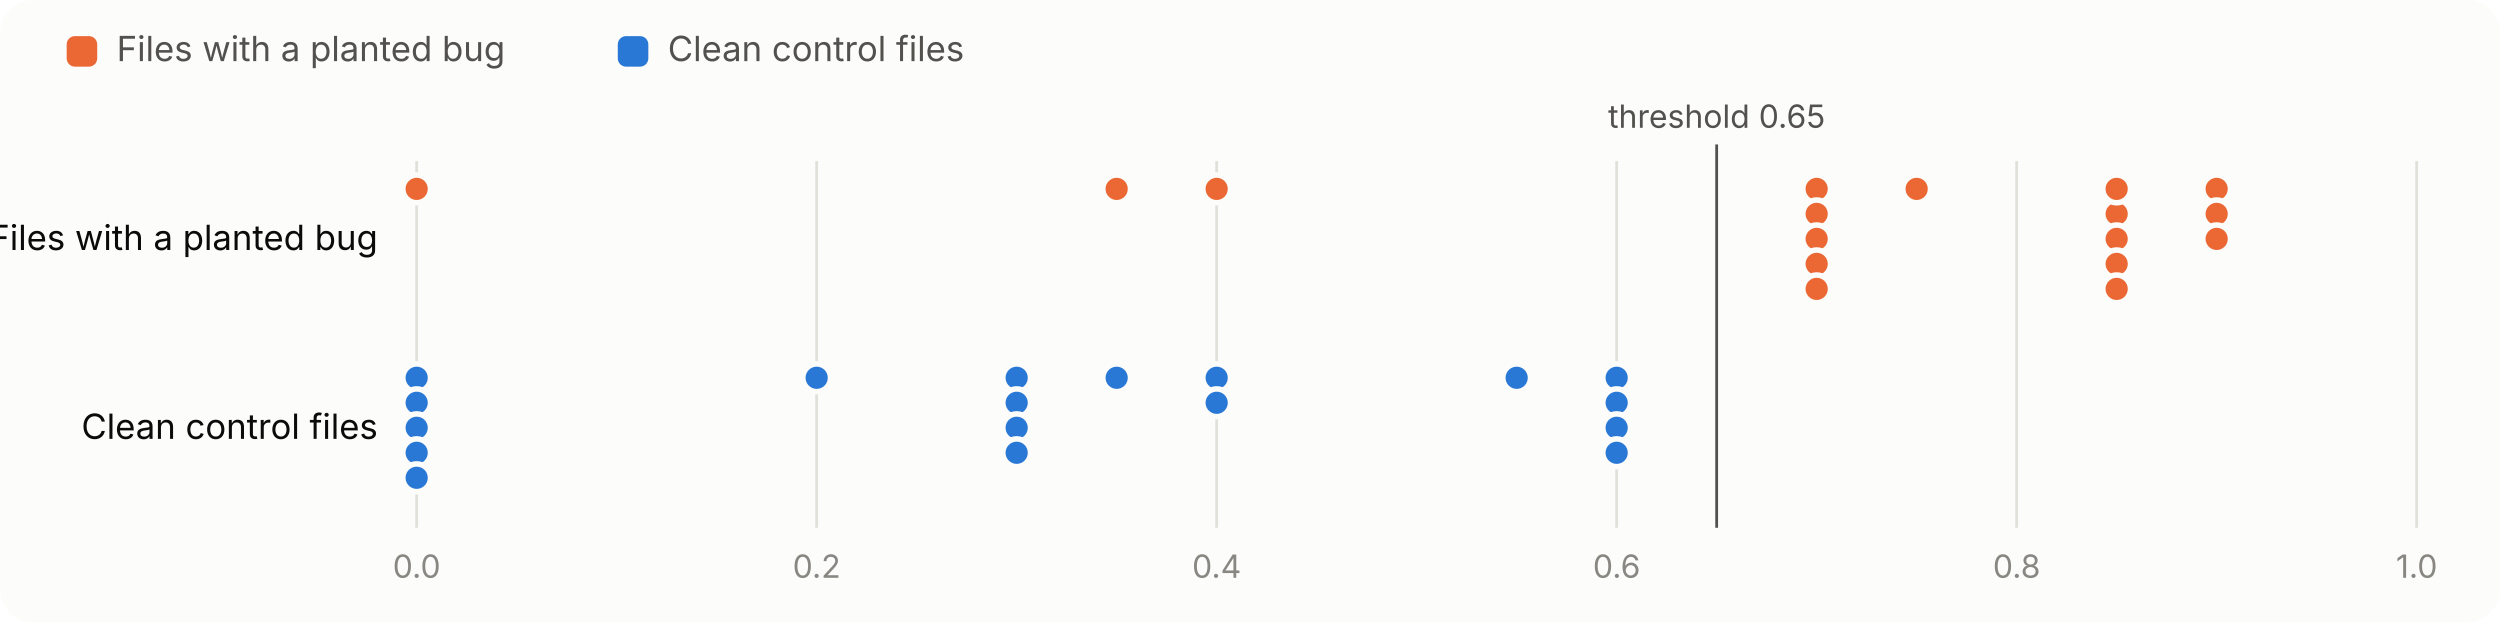
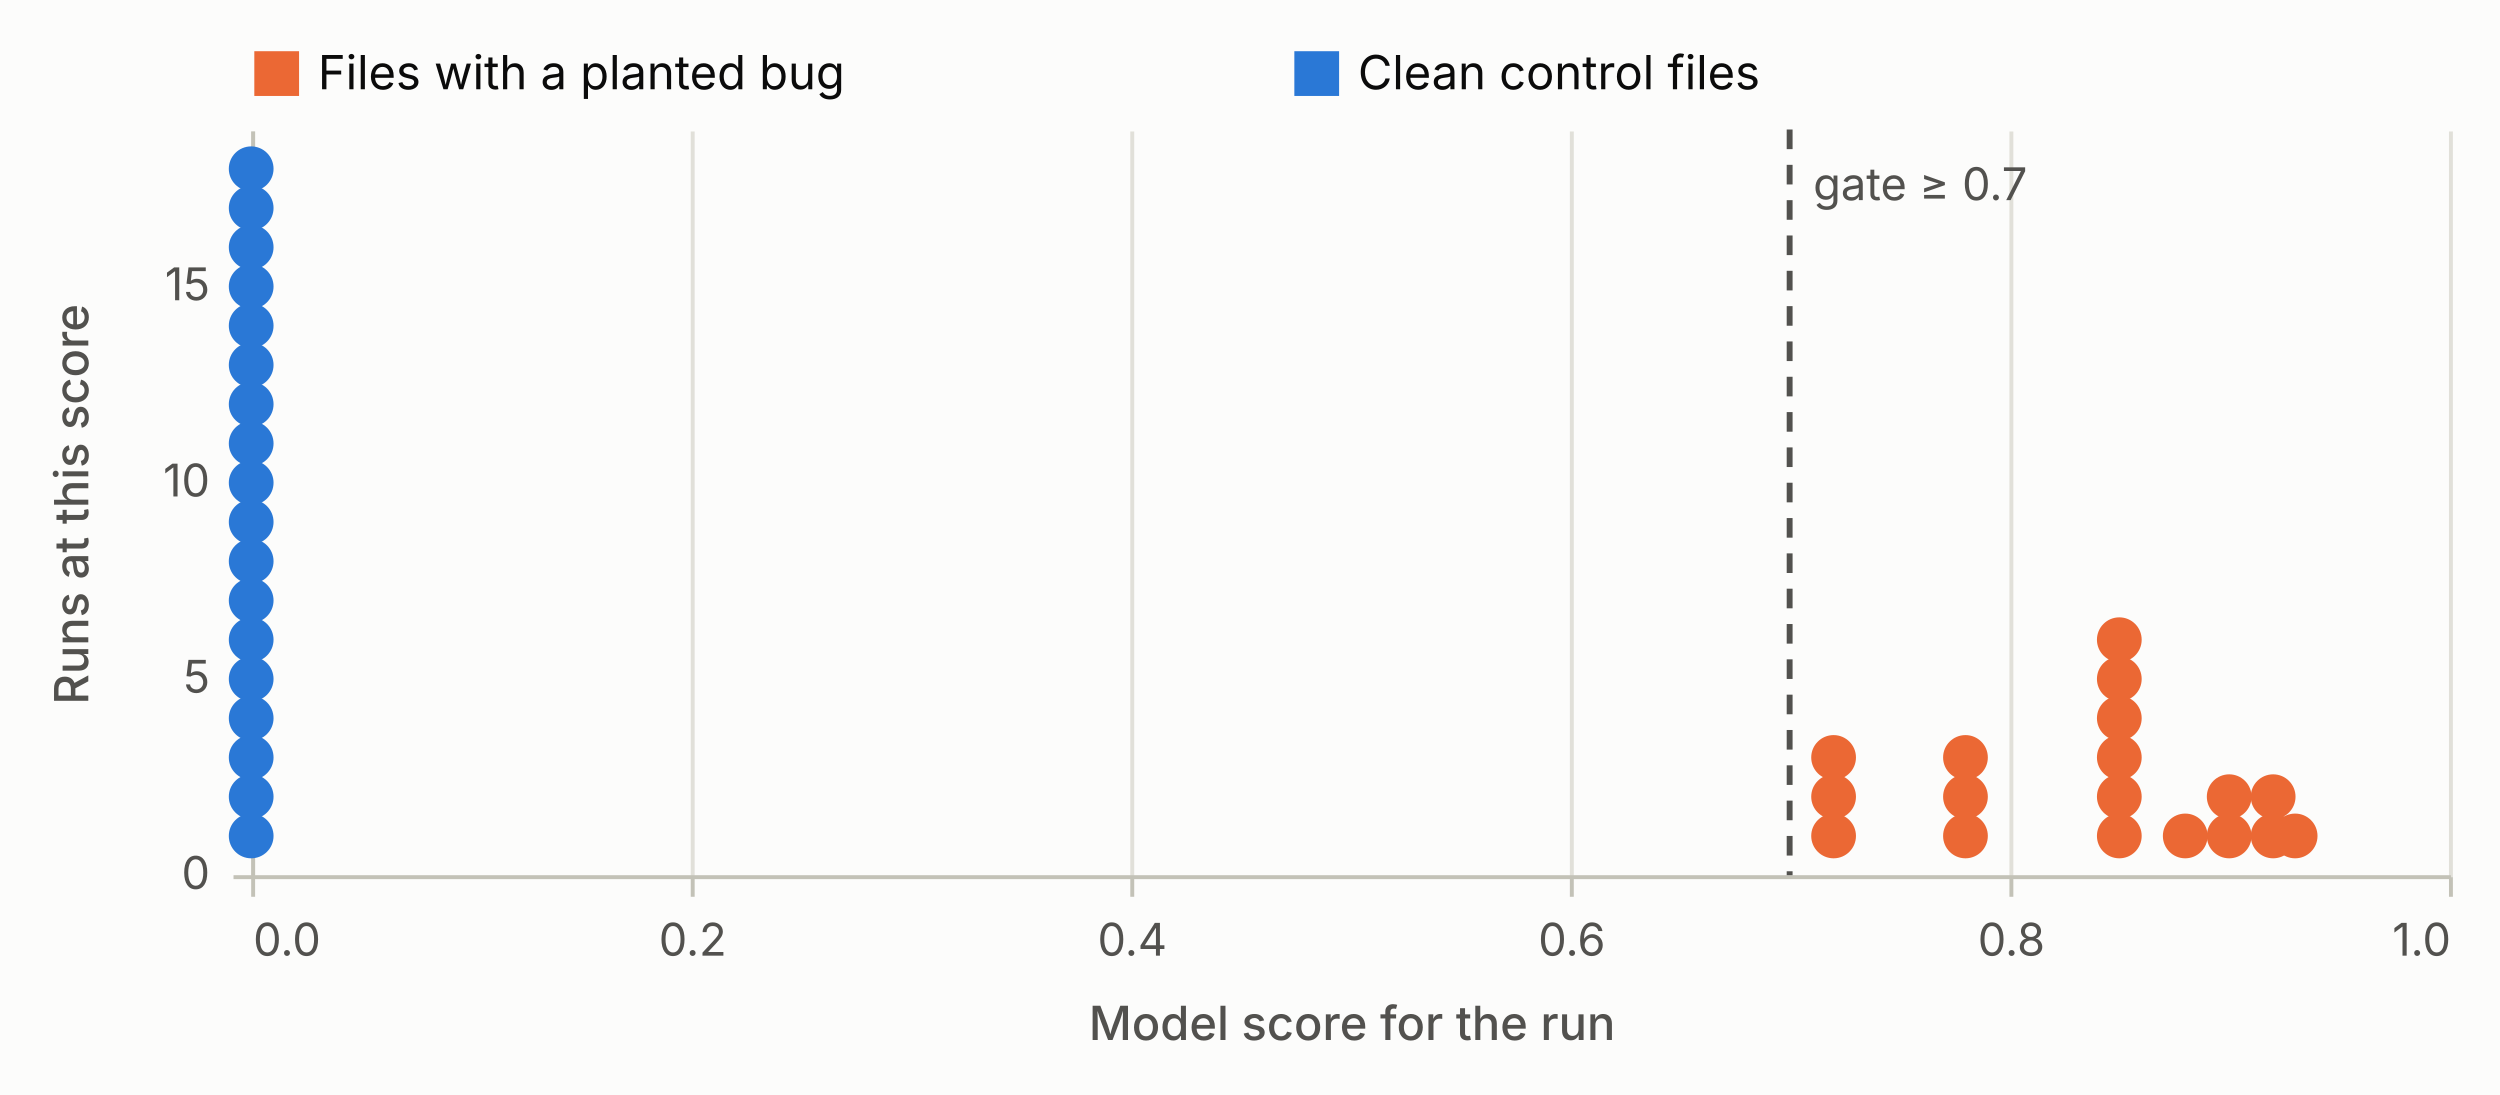
- <svg xmlns="http://www.w3.org/2000/svg" viewBox="0 0 900 224" width="900" height="224" font-family="system-ui, -apple-system, &quot;Segoe UI&quot;, sans-serif">
-   <rect width="900" height="224" rx="12" fill="#fcfcfb" />
-   <rect x="24" y="13" width="11" height="11" rx="3" fill="#eb6834" />
-   <text x="42" y="22" font-size="12.5" fill="#52514e">Files with a planted bug</text>
-   <rect x="222.4" y="13" width="11" height="11" rx="3" fill="#2a78d6" />
-   <text x="240.4" y="22" font-size="12.5" fill="#52514e">Clean control files</text>
-   <g transform="translate(0 34)">
-     <line x1="150" y1="24" x2="150" y2="156" stroke="#e1e0d9" stroke-width="1" />
-     <text x="150" y="174" font-size="11.5" fill="#898781" text-anchor="middle">0.0</text>
-     <line x1="294" y1="24" x2="294" y2="156" stroke="#e1e0d9" stroke-width="1" />
-     <text x="294" y="174" font-size="11.5" fill="#898781" text-anchor="middle">0.2</text>
-     <line x1="438" y1="24" x2="438" y2="156" stroke="#e1e0d9" stroke-width="1" />
-     <text x="438" y="174" font-size="11.5" fill="#898781" text-anchor="middle">0.4</text>
-     <line x1="582" y1="24" x2="582" y2="156" stroke="#e1e0d9" stroke-width="1" />
-     <text x="582" y="174" font-size="11.5" fill="#898781" text-anchor="middle">0.6</text>
-     <line x1="726" y1="24" x2="726" y2="156" stroke="#e1e0d9" stroke-width="1" />
-     <text x="726" y="174" font-size="11.5" fill="#898781" text-anchor="middle">0.8</text>
-     <line x1="870" y1="24" x2="870" y2="156" stroke="#e1e0d9" stroke-width="1" />
-     <text x="870" y="174" font-size="11.5" fill="#898781" text-anchor="middle">1.0</text>
-     <line x1="618" y1="18" x2="618" y2="156" stroke="#52514e" stroke-width="1" />
-     <text x="618" y="12" font-size="11.5" fill="#52514e" text-anchor="middle">threshold 0.65</text>
-     <text x="136" y="56" font-size="12.5" fill="#0b0b0b" text-anchor="end">Files with a planted bug</text>
-     <circle cx="762" cy="34" r="5" fill="#eb6834" stroke="#fcfcfb" stroke-width="2" />
-     <circle cx="762" cy="43" r="5" fill="#eb6834" stroke="#fcfcfb" stroke-width="2" />
-     <circle cx="762" cy="52" r="5" fill="#eb6834" stroke="#fcfcfb" stroke-width="2" />
-     <circle cx="150" cy="34" r="5" fill="#eb6834" stroke="#fcfcfb" stroke-width="2" />
-     <circle cx="438" cy="34" r="5" fill="#eb6834" stroke="#fcfcfb" stroke-width="2" />
-     <circle cx="402" cy="34" r="5" fill="#eb6834" stroke="#fcfcfb" stroke-width="2" />
-     <circle cx="798" cy="34" r="5" fill="#eb6834" stroke="#fcfcfb" stroke-width="2" />
-     <circle cx="798" cy="43" r="5" fill="#eb6834" stroke="#fcfcfb" stroke-width="2" />
-     <circle cx="798" cy="52" r="5" fill="#eb6834" stroke="#fcfcfb" stroke-width="2" />
-     <circle cx="654" cy="34" r="5" fill="#eb6834" stroke="#fcfcfb" stroke-width="2" />
-     <circle cx="690" cy="34" r="5" fill="#eb6834" stroke="#fcfcfb" stroke-width="2" />
-     <circle cx="654" cy="43" r="5" fill="#eb6834" stroke="#fcfcfb" stroke-width="2" />
-     <circle cx="762" cy="61" r="5" fill="#eb6834" stroke="#fcfcfb" stroke-width="2" />
-     <circle cx="762" cy="70" r="5" fill="#eb6834" stroke="#fcfcfb" stroke-width="2" />
-     <circle cx="762" cy="34" r="5" fill="#eb6834" stroke="#fcfcfb" stroke-width="2" />
-     <circle cx="654" cy="52" r="5" fill="#eb6834" stroke="#fcfcfb" stroke-width="2" />
-     <circle cx="654" cy="61" r="5" fill="#eb6834" stroke="#fcfcfb" stroke-width="2" />
-     <circle cx="654" cy="70" r="5" fill="#eb6834" stroke="#fcfcfb" stroke-width="2" />
-     <text x="136" y="124" font-size="12.5" fill="#0b0b0b" text-anchor="end">Clean control files</text>
-     <circle cx="582" cy="102" r="5" fill="#2a78d6" stroke="#fcfcfb" stroke-width="2" />
-     <circle cx="546" cy="102" r="5" fill="#2a78d6" stroke="#fcfcfb" stroke-width="2" />
-     <circle cx="582" cy="111" r="5" fill="#2a78d6" stroke="#fcfcfb" stroke-width="2" />
-     <circle cx="438" cy="102" r="5" fill="#2a78d6" stroke="#fcfcfb" stroke-width="2" />
-     <circle cx="582" cy="120" r="5" fill="#2a78d6" stroke="#fcfcfb" stroke-width="2" />
-     <circle cx="582" cy="129" r="5" fill="#2a78d6" stroke="#fcfcfb" stroke-width="2" />
-     <circle cx="402" cy="102" r="5" fill="#2a78d6" stroke="#fcfcfb" stroke-width="2" />
-     <circle cx="366" cy="102" r="5" fill="#2a78d6" stroke="#fcfcfb" stroke-width="2" />
-     <circle cx="438" cy="111" r="5" fill="#2a78d6" stroke="#fcfcfb" stroke-width="2" />
-     <circle cx="150" cy="102" r="5" fill="#2a78d6" stroke="#fcfcfb" stroke-width="2" />
-     <circle cx="150" cy="111" r="5" fill="#2a78d6" stroke="#fcfcfb" stroke-width="2" />
-     <circle cx="150" cy="120" r="5" fill="#2a78d6" stroke="#fcfcfb" stroke-width="2" />
-     <circle cx="150" cy="129" r="5" fill="#2a78d6" stroke="#fcfcfb" stroke-width="2" />
-     <circle cx="150" cy="138" r="5" fill="#2a78d6" stroke="#fcfcfb" stroke-width="2" />
-     <circle cx="294" cy="102" r="5" fill="#2a78d6" stroke="#fcfcfb" stroke-width="2" />
-     <circle cx="366" cy="111" r="5" fill="#2a78d6" stroke="#fcfcfb" stroke-width="2" />
-     <circle cx="366" cy="120" r="5" fill="#2a78d6" stroke="#fcfcfb" stroke-width="2" />
-     <circle cx="366" cy="129" r="5" fill="#2a78d6" stroke="#fcfcfb" stroke-width="2" />
+ <svg xmlns="http://www.w3.org/2000/svg" style="background:#fcfcfb" version="1.1" class="marks" width="637" height="279" viewBox="0 0 637 279">
+   <rect width="637" height="279" fill="#fcfcfb" />
+   <g fill="none" stroke-miterlimit="4" transform="translate(64,33)">
+     <g class="mark-group role-frame root" role="graphics-object" aria-roledescription="group mark container">
+       <g transform="translate(0,0)">
+         <path class="background" aria-hidden="true" d="M0,0h560v190h-560Z" />
+         <g>
+           <g class="mark-group role-axis" aria-hidden="true">
+             <g transform="translate(0.5,190.5)">
+               <path class="background" aria-hidden="true" d="M0,0h0v0h0Z" pointer-events="none" />
+               <g>
+                 <g class="mark-rule role-axis-grid" pointer-events="none">
+                   <line transform="translate(0,-190)" x2="0" y2="190" stroke="#e1e0d9" stroke-width="1" opacity="1" />
+                   <line transform="translate(112,-190)" x2="0" y2="190" stroke="#e1e0d9" stroke-width="1" opacity="1" />
+                   <line transform="translate(224,-190)" x2="0" y2="190" stroke="#e1e0d9" stroke-width="1" opacity="1" />
+                   <line transform="translate(336,-190)" x2="0" y2="190" stroke="#e1e0d9" stroke-width="1" opacity="1" />
+                   <line transform="translate(448,-190)" x2="0" y2="190" stroke="#e1e0d9" stroke-width="1" opacity="1" />
+                   <line transform="translate(560,-190)" x2="0" y2="190" stroke="#e1e0d9" stroke-width="1" opacity="1" />
+                 </g>
+               </g>
+               <path class="foreground" aria-hidden="true" d="" pointer-events="none" display="none" />
+             </g>
+           </g>
+           <g class="mark-group role-axis" role="graphics-symbol" aria-roledescription="axis" aria-label="X-axis titled 'Model score for the run' for a linear scale with values from 0.0 to 1.0">
+             <g transform="translate(0.5,190.5)">
+               <path class="background" aria-hidden="true" d="M0,0h0v0h0Z" pointer-events="none" />
+               <g>
+                 <g class="mark-rule role-axis-tick" pointer-events="none">
+                   <line transform="translate(0,0)" x2="0" y2="5" stroke="#c3c2b7" stroke-width="1" opacity="1" />
+                   <line transform="translate(112,0)" x2="0" y2="5" stroke="#c3c2b7" stroke-width="1" opacity="1" />
+                   <line transform="translate(224,0)" x2="0" y2="5" stroke="#c3c2b7" stroke-width="1" opacity="1" />
+                   <line transform="translate(336,0)" x2="0" y2="5" stroke="#c3c2b7" stroke-width="1" opacity="1" />
+                   <line transform="translate(448,0)" x2="0" y2="5" stroke="#c3c2b7" stroke-width="1" opacity="1" />
+                   <line transform="translate(560,0)" x2="0" y2="5" stroke="#c3c2b7" stroke-width="1" opacity="1" />
+                 </g>
+                 <g class="mark-text role-axis-label" pointer-events="none">
+                   <text text-anchor="start" transform="translate(0,20)" font-family="system-ui, -apple-system, &quot;Segoe UI&quot;, sans-serif" font-size="11.5px" fill="#52514e" opacity="1">0.0</text>
+                   <text text-anchor="middle" transform="translate(112,20)" font-family="system-ui, -apple-system, &quot;Segoe UI&quot;, sans-serif" font-size="11.5px" fill="#52514e" opacity="1">0.2</text>
+                   <text text-anchor="middle" transform="translate(224,20)" font-family="system-ui, -apple-system, &quot;Segoe UI&quot;, sans-serif" font-size="11.5px" fill="#52514e" opacity="1">0.4</text>
+                   <text text-anchor="middle" transform="translate(336,20)" font-family="system-ui, -apple-system, &quot;Segoe UI&quot;, sans-serif" font-size="11.5px" fill="#52514e" opacity="1">0.6</text>
+                   <text text-anchor="middle" transform="translate(448,20)" font-family="system-ui, -apple-system, &quot;Segoe UI&quot;, sans-serif" font-size="11.5px" fill="#52514e" opacity="1">0.8</text>
+                   <text text-anchor="end" transform="translate(560,20)" font-family="system-ui, -apple-system, &quot;Segoe UI&quot;, sans-serif" font-size="11.5px" fill="#52514e" opacity="1">1.0</text>
+                 </g>
+                 <g class="mark-rule role-axis-domain" pointer-events="none">
+                   <line transform="translate(0,0)" x2="560" y2="0" stroke="#c3c2b7" stroke-width="1" opacity="1" />
+                 </g>
+                 <g class="mark-text role-axis-title" pointer-events="none">
+                   <text text-anchor="middle" transform="translate(280,41.5)" font-family="system-ui, -apple-system, &quot;Segoe UI&quot;, sans-serif" font-size="12px" font-weight="500" fill="#52514e" opacity="1">Model score for the run</text>
+                 </g>
+               </g>
+               <path class="foreground" aria-hidden="true" d="" pointer-events="none" display="none" />
+             </g>
+           </g>
+           <g class="mark-group role-axis" role="graphics-symbol" aria-roledescription="axis" aria-label="Y-axis titled 'Runs at this score' for a linear scale with values from 0 to 19">
+             <g transform="translate(0.5,0.5)">
+               <path class="background" aria-hidden="true" d="M0,0h0v0h0Z" pointer-events="none" />
+               <g>
+                 <g class="mark-rule role-axis-tick" pointer-events="none">
+                   <line transform="translate(0,190)" x2="-5" y2="0" stroke="#c3c2b7" stroke-width="1" opacity="1" />
+                   <line transform="translate(0,140)" x2="-5" y2="0" stroke="#c3c2b7" stroke-width="1" opacity="1" />
+                   <line transform="translate(0,90)" x2="-5" y2="0" stroke="#c3c2b7" stroke-width="1" opacity="1" />
+                   <line transform="translate(0,40)" x2="-5" y2="0" stroke="#c3c2b7" stroke-width="1" opacity="1" />
+                 </g>
+                 <g class="mark-text role-axis-label" pointer-events="none">
+                   <text text-anchor="end" transform="translate(-11,193)" font-family="system-ui, -apple-system, &quot;Segoe UI&quot;, sans-serif" font-size="11.5px" fill="#52514e" opacity="1">0</text>
+                   <text text-anchor="end" transform="translate(-11,143)" font-family="system-ui, -apple-system, &quot;Segoe UI&quot;, sans-serif" font-size="11.5px" fill="#52514e" opacity="1">5</text>
+                   <text text-anchor="end" transform="translate(-11,93)" font-family="system-ui, -apple-system, &quot;Segoe UI&quot;, sans-serif" font-size="11.5px" fill="#52514e" opacity="1">10</text>
+                   <text text-anchor="end" transform="translate(-11,43)" font-family="system-ui, -apple-system, &quot;Segoe UI&quot;, sans-serif" font-size="11.5px" fill="#52514e" opacity="1">15</text>
+                 </g>
+                 <g class="mark-rule role-axis-domain" pointer-events="none">
+                   <line transform="translate(0,190)" x2="0" y2="-190" stroke="#c3c2b7" stroke-width="1" opacity="1" />
+                 </g>
+                 <g class="mark-text role-axis-title" pointer-events="none">
+                   <text text-anchor="middle" transform="translate(-39,95) rotate(-90) translate(0,-3)" font-family="system-ui, -apple-system, &quot;Segoe UI&quot;, sans-serif" font-size="12px" font-weight="500" fill="#52514e" opacity="1">Runs at this score</text>
+                 </g>
+               </g>
+               <path class="foreground" aria-hidden="true" d="" pointer-events="none" display="none" />
+             </g>
+           </g>
+           <g class="mark-rule role-mark layer_0_marks" role="graphics-object" aria-roledescription="rule mark container">
+             <line aria-label="threshold: 0.7" role="graphics-symbol" aria-roledescription="rule mark" transform="translate(392,0)" x2="0" y2="190" stroke="#52514e" stroke-width="1.5" stroke-dasharray="5,4" />
+           </g>
+           <g class="mark-text role-mark layer_1_marks" role="graphics-object" aria-roledescription="text mark container">
+             <text aria-label="threshold: 0.7; label: gate ≥ 0.7" role="graphics-symbol" aria-roledescription="text mark" text-anchor="start" transform="translate(398,18)" font-family="system-ui, -apple-system, &quot;Segoe UI&quot;, sans-serif" font-size="11.5px" fill="#52514e">gate ≥ 0.7</text>
+           </g>
+           <g class="mark-symbol role-mark layer_2_marks" role="graphics-object" aria-roledescription="symbol mark container">
+             <path aria-label="score: 0; stack: 1; group: Clean control files" role="graphics-symbol" aria-roledescription="circle" transform="translate(0,180)" d="M5.701,0A5.701,5.701,0,1,1,-5.701,0A5.701,5.701,0,1,1,5.701,0" fill="#2a78d6" stroke-width="2" opacity="1" />
+             <path aria-label="score: 0; stack: 2; group: Clean control files" role="graphics-symbol" aria-roledescription="circle" transform="translate(0,170)" d="M5.701,0A5.701,5.701,0,1,1,-5.701,0A5.701,5.701,0,1,1,5.701,0" fill="#2a78d6" stroke-width="2" opacity="1" />
+             <path aria-label="score: 0; stack: 3; group: Clean control files" role="graphics-symbol" aria-roledescription="circle" transform="translate(0,160)" d="M5.701,0A5.701,5.701,0,1,1,-5.701,0A5.701,5.701,0,1,1,5.701,0" fill="#2a78d6" stroke-width="2" opacity="1" />
+             <path aria-label="score: 0.85; stack: 1; group: Files with a planted bug" role="graphics-symbol" aria-roledescription="circle" transform="translate(476,180)" d="M5.701,0A5.701,5.701,0,1,1,-5.701,0A5.701,5.701,0,1,1,5.701,0" fill="#eb6834" stroke-width="2" opacity="1" />
+             <path aria-label="score: 0.85; stack: 2; group: Files with a planted bug" role="graphics-symbol" aria-roledescription="circle" transform="translate(476,170)" d="M5.701,0A5.701,5.701,0,1,1,-5.701,0A5.701,5.701,0,1,1,5.701,0" fill="#eb6834" stroke-width="2" opacity="1" />
+             <path aria-label="score: 0.85; stack: 3; group: Files with a planted bug" role="graphics-symbol" aria-roledescription="circle" transform="translate(476,160)" d="M5.701,0A5.701,5.701,0,1,1,-5.701,0A5.701,5.701,0,1,1,5.701,0" fill="#eb6834" stroke-width="2" opacity="1" />
+             <path aria-label="score: 0; stack: 4; group: Clean control files" role="graphics-symbol" aria-roledescription="circle" transform="translate(0,150)" d="M5.701,0A5.701,5.701,0,1,1,-5.701,0A5.701,5.701,0,1,1,5.701,0" fill="#2a78d6" stroke-width="2" opacity="1" />
+             <path aria-label="score: 0; stack: 5; group: Clean control files" role="graphics-symbol" aria-roledescription="circle" transform="translate(0,140)" d="M5.701,0A5.701,5.701,0,1,1,-5.701,0A5.701,5.701,0,1,1,5.701,0" fill="#2a78d6" stroke-width="2" opacity="1" />
+             <path aria-label="score: 0; stack: 6; group: Clean control files" role="graphics-symbol" aria-roledescription="circle" transform="translate(0,130)" d="M5.701,0A5.701,5.701,0,1,1,-5.701,0A5.701,5.701,0,1,1,5.701,0" fill="#2a78d6" stroke-width="2" opacity="1" />
+             <path aria-label="score: 0.85; stack: 4; group: Files with a planted bug" role="graphics-symbol" aria-roledescription="circle" transform="translate(476,150)" d="M5.701,0A5.701,5.701,0,1,1,-5.701,0A5.701,5.701,0,1,1,5.701,0" fill="#eb6834" stroke-width="2" opacity="1" />
+             <path aria-label="score: 0.85; stack: 5; group: Files with a planted bug" role="graphics-symbol" aria-roledescription="circle" transform="translate(476,140)" d="M5.701,0A5.701,5.701,0,1,1,-5.701,0A5.701,5.701,0,1,1,5.701,0" fill="#eb6834" stroke-width="2" opacity="1" />
+             <path aria-label="score: 0.85; stack: 6; group: Files with a planted bug" role="graphics-symbol" aria-roledescription="circle" transform="translate(476,130)" d="M5.701,0A5.701,5.701,0,1,1,-5.701,0A5.701,5.701,0,1,1,5.701,0" fill="#eb6834" stroke-width="2" opacity="1" />
+             <path aria-label="score: 0.72; stack: 1; group: Files with a planted bug" role="graphics-symbol" aria-roledescription="circle" transform="translate(403.2,180)" d="M5.701,0A5.701,5.701,0,1,1,-5.701,0A5.701,5.701,0,1,1,5.701,0" fill="#eb6834" stroke-width="2" opacity="1" />
+             <path aria-label="score: 0.72; stack: 2; group: Files with a planted bug" role="graphics-symbol" aria-roledescription="circle" transform="translate(403.2,170)" d="M5.701,0A5.701,5.701,0,1,1,-5.701,0A5.701,5.701,0,1,1,5.701,0" fill="#eb6834" stroke-width="2" opacity="1" />
+             <path aria-label="score: 0.72; stack: 3; group: Files with a planted bug" role="graphics-symbol" aria-roledescription="circle" transform="translate(403.2,160)" d="M5.701,0A5.701,5.701,0,1,1,-5.701,0A5.701,5.701,0,1,1,5.701,0" fill="#eb6834" stroke-width="2" opacity="1" />
+             <path aria-label="score: 0; stack: 7; group: Clean control files" role="graphics-symbol" aria-roledescription="circle" transform="translate(0,120)" d="M5.701,0A5.701,5.701,0,1,1,-5.701,0A5.701,5.701,0,1,1,5.701,0" fill="#2a78d6" stroke-width="2" opacity="1" />
+             <path aria-label="score: 0; stack: 8; group: Clean control files" role="graphics-symbol" aria-roledescription="circle" transform="translate(0,110)" d="M5.701,0A5.701,5.701,0,1,1,-5.701,0A5.701,5.701,0,1,1,5.701,0" fill="#2a78d6" stroke-width="2" opacity="1" />
+             <path aria-label="score: 0; stack: 9; group: Clean control files" role="graphics-symbol" aria-roledescription="circle" transform="translate(0,100)" d="M5.701,0A5.701,5.701,0,1,1,-5.701,0A5.701,5.701,0,1,1,5.701,0" fill="#2a78d6" stroke-width="2" opacity="1" />
+             <path aria-label="score: 0; stack: 10; group: Clean control files" role="graphics-symbol" aria-roledescription="circle" transform="translate(0,90)" d="M5.701,0A5.701,5.701,0,1,1,-5.701,0A5.701,5.701,0,1,1,5.701,0" fill="#2a78d6" stroke-width="2" opacity="1" />
+             <path aria-label="score: 0; stack: 11; group: Clean control files" role="graphics-symbol" aria-roledescription="circle" transform="translate(0,80)" d="M5.701,0A5.701,5.701,0,1,1,-5.701,0A5.701,5.701,0,1,1,5.701,0" fill="#2a78d6" stroke-width="2" opacity="1" />
+             <path aria-label="score: 0; stack: 12; group: Clean control files" role="graphics-symbol" aria-roledescription="circle" transform="translate(0,70)" d="M5.701,0A5.701,5.701,0,1,1,-5.701,0A5.701,5.701,0,1,1,5.701,0" fill="#2a78d6" stroke-width="2" opacity="1" />
+             <path aria-label="score: 0; stack: 13; group: Clean control files" role="graphics-symbol" aria-roledescription="circle" transform="translate(0,60)" d="M5.701,0A5.701,5.701,0,1,1,-5.701,0A5.701,5.701,0,1,1,5.701,0" fill="#2a78d6" stroke-width="2" opacity="1" />
+             <path aria-label="score: 0; stack: 14; group: Clean control files" role="graphics-symbol" aria-roledescription="circle" transform="translate(0,50)" d="M5.701,0A5.701,5.701,0,1,1,-5.701,0A5.701,5.701,0,1,1,5.701,0" fill="#2a78d6" stroke-width="2" opacity="1" />
+             <path aria-label="score: 0; stack: 15; group: Clean control files" role="graphics-symbol" aria-roledescription="circle" transform="translate(0,40)" d="M5.701,0A5.701,5.701,0,1,1,-5.701,0A5.701,5.701,0,1,1,5.701,0" fill="#2a78d6" stroke-width="2" opacity="1" />
+             <path aria-label="score: 0.92; stack: 1; group: Files with a planted bug" role="graphics-symbol" aria-roledescription="circle" transform="translate(515.2,180)" d="M5.701,0A5.701,5.701,0,1,1,-5.701,0A5.701,5.701,0,1,1,5.701,0" fill="#eb6834" stroke-width="2" opacity="1" />
+             <path aria-label="score: 0.93; stack: 1; group: Files with a planted bug" role="graphics-symbol" aria-roledescription="circle" transform="translate(520.8,180)" d="M5.701,0A5.701,5.701,0,1,1,-5.701,0A5.701,5.701,0,1,1,5.701,0" fill="#eb6834" stroke-width="2" opacity="1" />
+             <path aria-label="score: 0.92; stack: 2; group: Files with a planted bug" role="graphics-symbol" aria-roledescription="circle" transform="translate(515.2,170)" d="M5.701,0A5.701,5.701,0,1,1,-5.701,0A5.701,5.701,0,1,1,5.701,0" fill="#eb6834" stroke-width="2" opacity="1" />
+             <path aria-label="score: 0; stack: 16; group: Clean control files" role="graphics-symbol" aria-roledescription="circle" transform="translate(0,30)" d="M5.701,0A5.701,5.701,0,1,1,-5.701,0A5.701,5.701,0,1,1,5.701,0" fill="#2a78d6" stroke-width="2" opacity="1" />
+             <path aria-label="score: 0; stack: 17; group: Clean control files" role="graphics-symbol" aria-roledescription="circle" transform="translate(0,20)" d="M5.701,0A5.701,5.701,0,1,1,-5.701,0A5.701,5.701,0,1,1,5.701,0" fill="#2a78d6" stroke-width="2" opacity="1" />
+             <path aria-label="score: 0; stack: 18; group: Clean control files" role="graphics-symbol" aria-roledescription="circle" transform="translate(0,10)" d="M5.701,0A5.701,5.701,0,1,1,-5.701,0A5.701,5.701,0,1,1,5.701,0" fill="#2a78d6" stroke-width="2" opacity="1" />
+             <path aria-label="score: 0.9; stack: 1; group: Files with a planted bug" role="graphics-symbol" aria-roledescription="circle" transform="translate(504,180)" d="M5.701,0A5.701,5.701,0,1,1,-5.701,0A5.701,5.701,0,1,1,5.701,0" fill="#eb6834" stroke-width="2" opacity="1" />
+             <path aria-label="score: 0.9; stack: 2; group: Files with a planted bug" role="graphics-symbol" aria-roledescription="circle" transform="translate(504,170)" d="M5.701,0A5.701,5.701,0,1,1,-5.701,0A5.701,5.701,0,1,1,5.701,0" fill="#eb6834" stroke-width="2" opacity="1" />
+             <path aria-label="score: 0.88; stack: 1; group: Files with a planted bug" role="graphics-symbol" aria-roledescription="circle" transform="translate(492.8,180)" d="M5.701,0A5.701,5.701,0,1,1,-5.701,0A5.701,5.701,0,1,1,5.701,0" fill="#eb6834" stroke-width="2" opacity="1" />
+             <path aria-label="score: 0.78; stack: 1; group: Files with a planted bug" role="graphics-symbol" aria-roledescription="circle" transform="translate(436.8,180)" d="M5.701,0A5.701,5.701,0,1,1,-5.701,0A5.701,5.701,0,1,1,5.701,0" fill="#eb6834" stroke-width="2" opacity="1" />
+             <path aria-label="score: 0.78; stack: 2; group: Files with a planted bug" role="graphics-symbol" aria-roledescription="circle" transform="translate(436.8,170)" d="M5.701,0A5.701,5.701,0,1,1,-5.701,0A5.701,5.701,0,1,1,5.701,0" fill="#eb6834" stroke-width="2" opacity="1" />
+             <path aria-label="score: 0.78; stack: 3; group: Files with a planted bug" role="graphics-symbol" aria-roledescription="circle" transform="translate(436.8,160)" d="M5.701,0A5.701,5.701,0,1,1,-5.701,0A5.701,5.701,0,1,1,5.701,0" fill="#eb6834" stroke-width="2" opacity="1" />
+           </g>
+           <g class="mark-group role-legend" role="graphics-symbol" aria-roledescription="legend" aria-label="Symbol legend for fill color with 2 values: Files with a planted bug, Clean control files">
+             <g transform="translate(0,-21)">
+               <path class="background" aria-hidden="true" d="M0,0h464v13h-464Z" pointer-events="none" />
+               <g>
+                 <g class="mark-group role-legend-entry">
+                   <g transform="translate(0,0)">
+                     <path class="background" aria-hidden="true" d="M0,0h0v0h0Z" pointer-events="none" />
+                     <g>
+                       <g class="mark-group role-scope" role="graphics-object" aria-roledescription="group mark container">
+                         <g transform="translate(0,0.25)">
+                           <path class="background" aria-hidden="true" d="M0,0h247v12.5h-247Z" pointer-events="none" opacity="1" />
+                           <g>
+                             <g class="mark-symbol role-legend-symbol" pointer-events="none">
+                               <path transform="translate(6.5,6.5)" d="M-5.701,-5.701h11.402v11.402h-11.402Z" fill="#eb6834" stroke-width="1.5" opacity="1" />
+                             </g>
+                             <g class="mark-text role-legend-label" pointer-events="none">
+                               <text text-anchor="start" transform="translate(17,10.5)" font-family="system-ui, -apple-system, &quot;Segoe UI&quot;, sans-serif" font-size="12px" fill="#0b0b0b" opacity="1">Files with a planted bug</text>
+                             </g>
+                           </g>
+                           <path class="foreground" aria-hidden="true" d="" pointer-events="none" display="none" />
+                         </g>
+                         <g transform="translate(265,0.25)">
+                           <path class="background" aria-hidden="true" d="M0,0h199v12.5h-199Z" pointer-events="none" opacity="1" />
+                           <g>
+                             <g class="mark-symbol role-legend-symbol" pointer-events="none">
+                               <path transform="translate(6.5,6.5)" d="M-5.701,-5.701h11.402v11.402h-11.402Z" fill="#2a78d6" stroke-width="1.5" opacity="1" />
+                             </g>
+                             <g class="mark-text role-legend-label" pointer-events="none">
+                               <text text-anchor="start" transform="translate(17,10.5)" font-family="system-ui, -apple-system, &quot;Segoe UI&quot;, sans-serif" font-size="12px" fill="#0b0b0b" opacity="1">Clean control files</text>
+                             </g>
+                           </g>
+                           <path class="foreground" aria-hidden="true" d="" pointer-events="none" display="none" />
+                         </g>
+                       </g>
+                     </g>
+                     <path class="foreground" aria-hidden="true" d="" pointer-events="none" display="none" />
+                   </g>
+                 </g>
+               </g>
+               <path class="foreground" aria-hidden="true" d="" pointer-events="none" display="none" />
+             </g>
+           </g>
+         </g>
+         <path class="foreground" aria-hidden="true" d="" display="none" />
+       </g>
+     </g>
  </g>
</svg>
